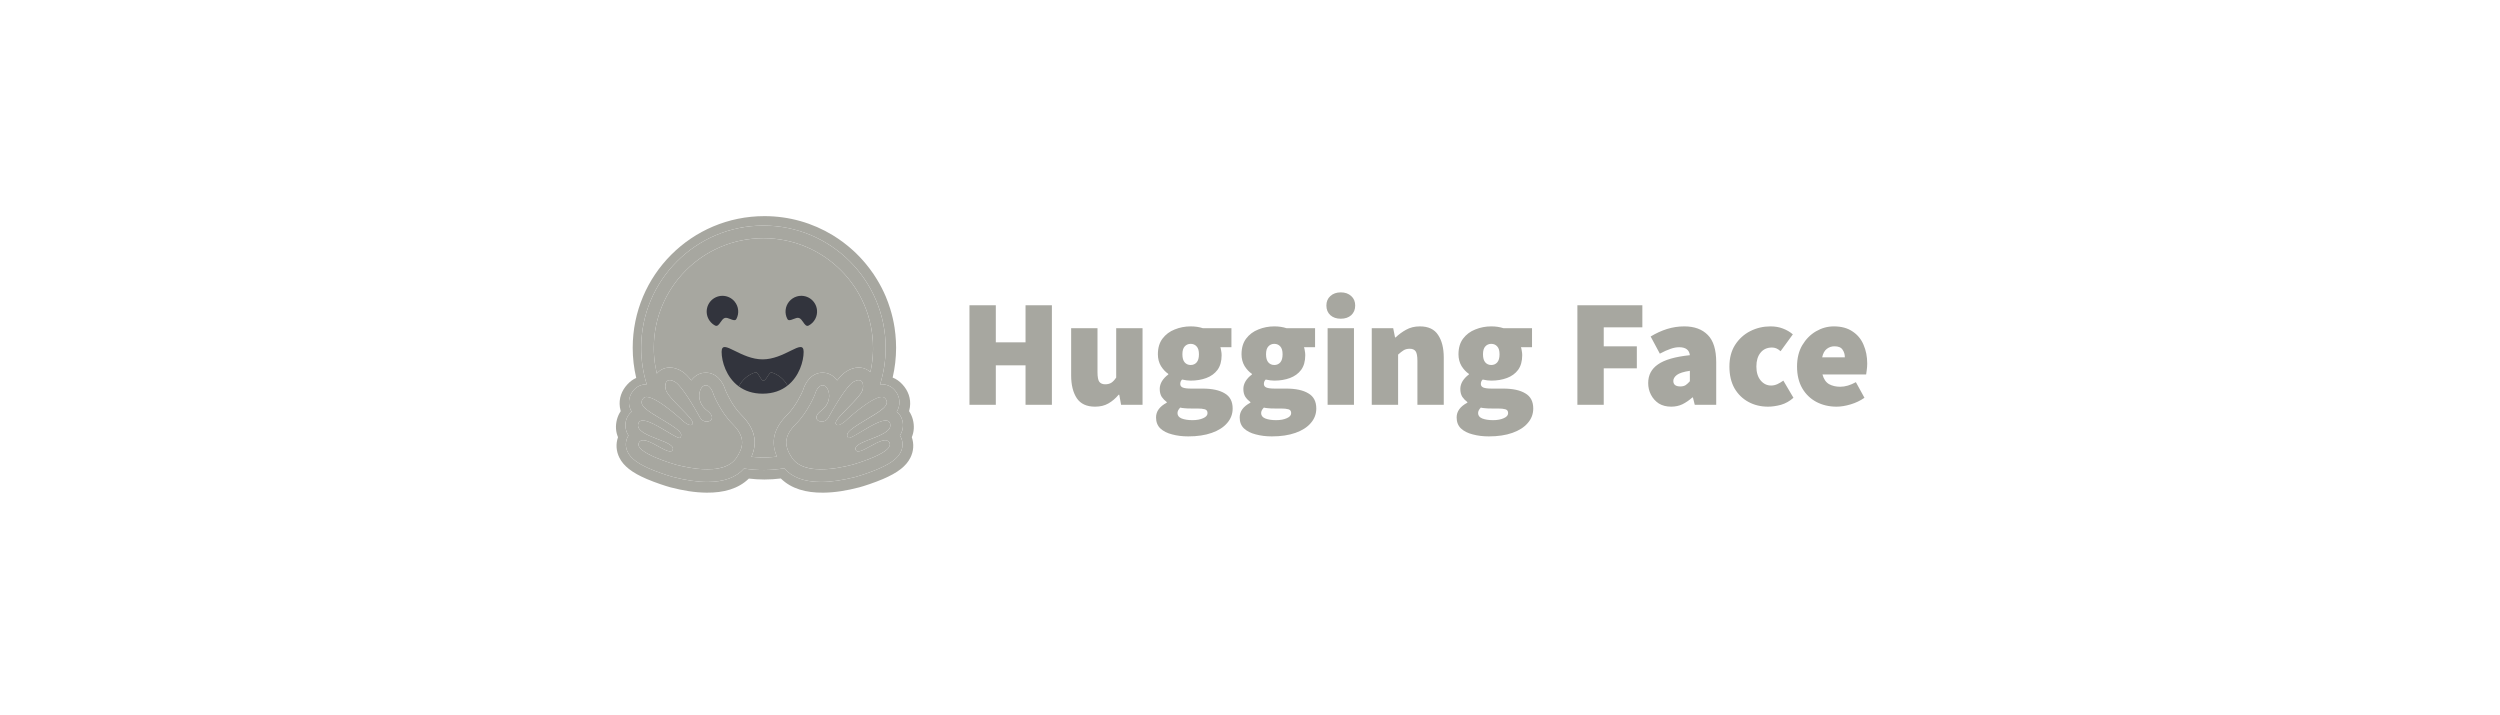
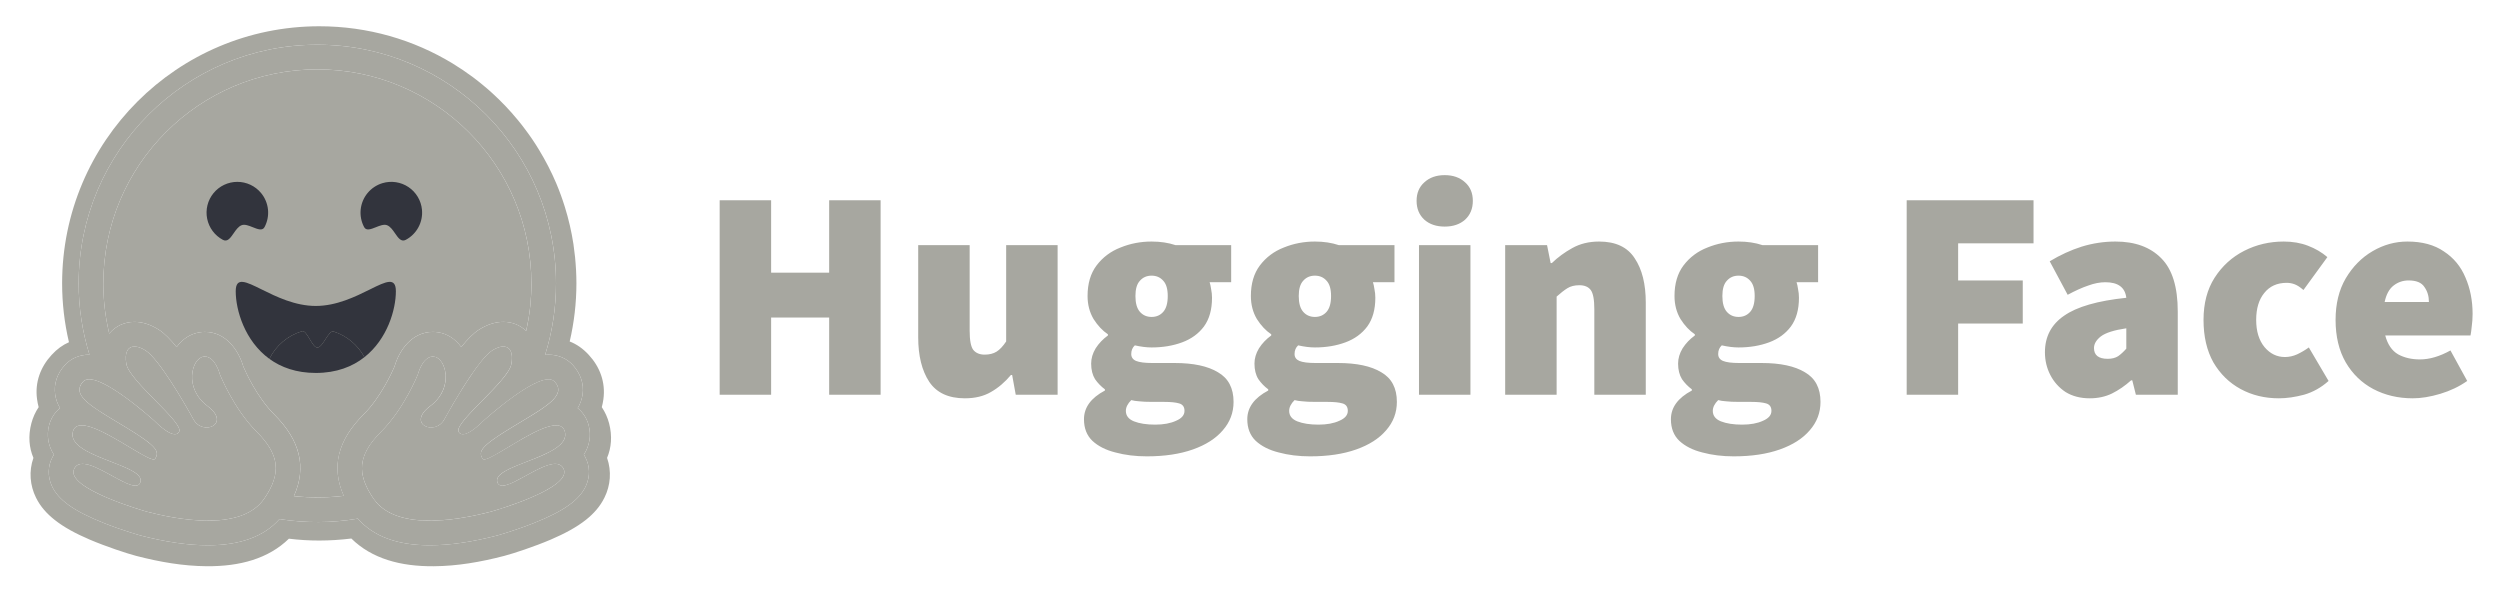
- <svg xmlns="http://www.w3.org/2000/svg" width="140" height="40" viewBox="0 0 140 40" fill="none">
+ <svg xmlns="http://www.w3.org/2000/svg" width="71.7" height="17" viewBox="33.65 11.35 71.7 17" fill="none">
  <g transform="translate(31.00 9.63) scale(0.080997)">
    <path d="M287.541 161V92.145H305.761V117.78H326.312V92.145H344.532V161H326.312V133.67H305.761V161H287.541ZM374.366 162.271C368.575 162.271 364.373 160.329 361.76 156.445C359.147 152.49 357.841 147.229 357.841 140.661V108.035H376.061V138.331C376.061 141.721 376.485 143.98 377.332 145.11C378.25 146.24 379.592 146.805 381.358 146.805C383.052 146.805 384.465 146.452 385.595 145.746C386.725 145.04 387.855 143.839 388.985 142.144V108.035H407.205V161H392.374L391.103 154.009H390.679C388.561 156.551 386.195 158.564 383.582 160.047C381.04 161.53 377.968 162.271 374.366 162.271ZM438.785 182.822C434.76 182.822 431.052 182.363 427.662 181.445C424.273 180.597 421.554 179.22 419.506 177.313C417.528 175.407 416.54 172.864 416.54 169.686C416.54 165.52 419.011 162.13 423.955 159.517V159.093C422.601 158.092 421.42 156.875 420.459 155.492C419.541 154.009 419.082 152.172 419.082 149.983C419.082 148.147 419.612 146.346 420.671 144.581C421.801 142.815 423.249 141.297 425.014 140.026V139.602C423.107 138.331 421.413 136.53 419.93 134.199C418.517 131.798 417.811 129.079 417.811 126.043C417.811 121.664 418.87 118.063 420.989 115.238C423.178 112.342 426.003 110.224 429.463 108.882C432.924 107.47 436.596 106.763 440.48 106.763C443.587 106.763 446.412 107.187 448.954 108.035H468.658V121.17H461.031C461.242 121.806 461.419 122.618 461.56 123.606C461.772 124.595 461.878 125.619 461.878 126.678C461.878 130.845 460.925 134.235 459.018 136.848C457.111 139.39 454.534 141.262 451.285 142.462C448.036 143.663 444.435 144.263 440.48 144.263C438.715 144.263 436.737 144.016 434.548 143.521C433.7 144.298 433.277 145.322 433.277 146.593C433.277 147.723 433.842 148.535 434.972 149.03C436.172 149.524 438.079 149.771 440.692 149.771H448.637C455.275 149.771 460.395 150.866 463.997 153.055C467.669 155.174 469.505 158.669 469.505 163.542C469.505 167.356 468.234 170.71 465.692 173.606C463.22 176.501 459.689 178.761 455.098 180.385C450.508 182.01 445.07 182.822 438.785 182.822ZM440.48 133.458C442.175 133.458 443.552 132.858 444.611 131.657C445.671 130.457 446.2 128.585 446.2 126.043C446.2 123.571 445.671 121.77 444.611 120.64C443.552 119.44 442.175 118.84 440.48 118.84C438.785 118.84 437.408 119.44 436.349 120.64C435.289 121.77 434.76 123.571 434.76 126.043C434.76 128.585 435.289 130.457 436.349 131.657C437.408 132.858 438.785 133.458 440.48 133.458ZM441.751 171.593C444.717 171.593 447.189 171.134 449.166 170.216C451.144 169.368 452.132 168.203 452.132 166.72C452.132 165.308 451.497 164.425 450.226 164.072C449.025 163.719 447.295 163.542 445.035 163.542H440.904C438.785 163.542 437.161 163.472 436.031 163.33C434.972 163.26 434.054 163.119 433.277 162.907C432.006 164.178 431.37 165.449 431.37 166.72C431.37 168.415 432.323 169.651 434.23 170.428C436.208 171.205 438.715 171.593 441.751 171.593ZM496.613 182.822C492.587 182.822 488.88 182.363 485.49 181.445C482.1 180.597 479.381 179.22 477.333 177.313C475.356 175.407 474.367 172.864 474.367 169.686C474.367 165.52 476.839 162.13 481.782 159.517V159.093C480.428 158.092 479.247 156.875 478.287 155.492C477.368 154.009 476.909 152.172 476.909 149.983C476.909 148.147 477.439 146.346 478.498 144.581C479.628 142.815 481.076 141.297 482.842 140.026V139.602C480.935 138.331 479.24 136.53 477.757 134.199C476.344 131.798 475.638 129.079 475.638 126.043C475.638 121.664 476.698 118.063 478.816 115.238C481.005 112.342 483.83 110.224 487.291 108.882C490.751 107.47 494.423 106.763 498.307 106.763C501.415 106.763 504.24 107.187 506.782 108.035H526.485V121.17H518.858C519.07 121.806 519.246 122.618 519.388 123.606C519.599 124.595 519.705 125.619 519.705 126.678C519.705 130.845 518.752 134.235 516.845 136.848C514.939 139.39 512.361 141.262 509.112 142.462C505.864 143.663 502.262 144.263 498.307 144.263C496.542 144.263 494.565 144.016 492.375 143.521C491.528 144.298 491.104 145.322 491.104 146.593C491.104 147.723 491.669 148.535 492.799 149.03C494 149.524 495.906 149.771 498.519 149.771H506.464C513.102 149.771 518.222 150.866 521.824 153.055C525.496 155.174 527.332 158.669 527.332 163.542C527.332 167.356 526.061 170.71 523.519 173.606C521.047 176.501 517.516 178.761 512.926 180.385C508.336 182.01 502.898 182.822 496.613 182.822ZM498.307 133.458C500.002 133.458 501.379 132.858 502.439 131.657C503.498 130.457 504.028 128.585 504.028 126.043C504.028 123.571 503.498 121.77 502.439 120.64C501.379 119.44 500.002 118.84 498.307 118.84C496.613 118.84 495.235 119.44 494.176 120.64C493.117 121.77 492.587 123.571 492.587 126.043C492.587 128.585 493.117 130.457 494.176 131.657C495.235 132.858 496.613 133.458 498.307 133.458ZM499.579 171.593C502.545 171.593 505.016 171.134 506.994 170.216C508.971 169.368 509.96 168.203 509.96 166.72C509.96 165.308 509.324 164.425 508.053 164.072C506.853 163.719 505.122 163.542 502.862 163.542H498.731C496.613 163.542 494.988 163.472 493.858 163.33C492.799 163.26 491.881 163.119 491.104 162.907C489.833 164.178 489.197 165.449 489.197 166.72C489.197 168.415 490.151 169.651 492.058 170.428C494.035 171.205 496.542 171.593 499.579 171.593ZM535.161 161V108.035H553.381V161H535.161ZM544.271 101.467C541.305 101.467 538.903 100.655 537.067 99.031C535.231 97.336 534.313 95.111 534.313 92.357C534.313 89.603 535.231 87.413 537.067 85.789C538.903 84.094 541.305 83.247 544.271 83.247C547.237 83.247 549.638 84.094 551.474 85.789C553.31 87.413 554.228 89.603 554.228 92.357C554.228 95.111 553.31 97.336 551.474 99.031C549.638 100.655 547.237 101.467 544.271 101.467ZM565.678 161V108.035H580.508L581.779 114.39H582.203C584.321 112.342 586.723 110.577 589.406 109.094C592.16 107.54 595.338 106.763 598.94 106.763C604.801 106.763 609.003 108.741 611.546 112.696C614.159 116.58 615.465 121.806 615.465 128.373V161H597.245V130.704C597.245 127.314 596.821 125.054 595.974 123.924C595.126 122.794 593.785 122.229 591.948 122.229C590.254 122.229 588.841 122.582 587.711 123.289C586.581 123.995 585.31 124.984 583.898 126.255V161H565.678ZM646.612 182.822C642.587 182.822 638.879 182.363 635.489 181.445C632.1 180.597 629.381 179.22 627.333 177.313C625.355 175.407 624.367 172.864 624.367 169.686C624.367 165.52 626.838 162.13 631.782 159.517V159.093C630.428 158.092 629.247 156.875 628.286 155.492C627.368 154.009 626.909 152.172 626.909 149.983C626.909 148.147 627.439 146.346 628.498 144.581C629.628 142.815 631.076 141.297 632.841 140.026V139.602C630.934 138.331 629.239 136.53 627.756 134.199C626.344 131.798 625.638 129.079 625.638 126.043C625.638 121.664 626.697 118.063 628.816 115.238C631.005 112.342 633.83 110.224 637.29 108.882C640.751 107.47 644.423 106.763 648.307 106.763C651.414 106.763 654.239 107.187 656.781 108.035H676.484V121.17H668.857C669.069 121.806 669.246 122.618 669.387 123.606C669.599 124.595 669.705 125.619 669.705 126.678C669.705 130.845 668.752 134.235 666.845 136.848C664.938 139.39 662.36 141.262 659.112 142.462C655.863 143.663 652.262 144.263 648.307 144.263C646.541 144.263 644.564 144.016 642.375 143.521C641.527 144.298 641.104 145.322 641.104 146.593C641.104 147.723 641.669 148.535 642.799 149.03C643.999 149.524 645.906 149.771 648.519 149.771H656.464C663.102 149.771 668.222 150.866 671.824 153.055C675.496 155.174 677.332 158.669 677.332 163.542C677.332 167.356 676.061 170.71 673.518 173.606C671.047 176.501 667.516 178.761 662.925 180.385C658.335 182.01 652.897 182.822 646.612 182.822ZM648.307 133.458C650.002 133.458 651.379 132.858 652.438 131.657C653.498 130.457 654.027 128.585 654.027 126.043C654.027 123.571 653.498 121.77 652.438 120.64C651.379 119.44 650.002 118.84 648.307 118.84C646.612 118.84 645.235 119.44 644.176 120.64C643.116 121.77 642.587 123.571 642.587 126.043C642.587 128.585 643.116 130.457 644.176 131.657C645.235 132.858 646.612 133.458 648.307 133.458ZM649.578 171.593C652.544 171.593 655.016 171.134 656.993 170.216C658.971 169.368 659.959 168.203 659.959 166.72C659.959 165.308 659.324 164.425 658.053 164.072C656.852 163.719 655.122 163.542 652.862 163.542H648.731C646.612 163.542 644.988 163.472 643.858 163.33C642.799 163.26 641.88 163.119 641.104 162.907C639.832 164.178 639.197 165.449 639.197 166.72C639.197 168.415 640.15 169.651 642.057 170.428C644.034 171.205 646.541 171.593 649.578 171.593ZM707.85 161V92.145H752.764V107.399H726.07V120.534H748.951V135.788H726.07V161H707.85ZM772.689 162.271C769.37 162.271 766.51 161.53 764.109 160.047C761.817 158.535 759.955 156.455 758.707 154.009C757.435 151.537 756.8 148.853 756.8 145.958C756.8 140.449 759.06 136.142 763.579 133.034C768.099 129.856 775.444 127.738 785.613 126.678C785.189 123.006 782.717 121.17 778.198 121.17C776.291 121.17 774.278 121.558 772.16 122.335C770.041 123.041 767.605 124.136 764.85 125.619L758.495 113.755C762.238 111.495 766.016 109.765 769.829 108.564C773.706 107.365 777.741 106.758 781.799 106.763C788.72 106.763 794.123 108.741 798.007 112.696C801.891 116.58 803.833 122.865 803.833 131.551V161H789.003L787.732 155.915H787.308C785.189 157.822 782.929 159.376 780.528 160.576C778.198 161.706 775.585 162.271 772.689 162.271ZM779.045 148.288C780.528 148.288 781.764 147.97 782.753 147.335C783.741 146.629 784.695 145.746 785.613 144.687V137.483C781.305 138.119 778.304 139.072 776.609 140.343C774.985 141.615 774.172 142.992 774.172 144.475C774.172 147.017 775.797 148.288 779.045 148.288ZM839.652 162.271C834.638 162.271 830.118 161.176 826.093 158.987C822.067 156.798 818.854 153.655 816.453 149.559C814.122 145.393 812.957 140.379 812.957 134.517C812.957 128.656 814.264 123.677 816.877 119.581C819.56 115.414 823.056 112.237 827.364 110.047C831.671 107.858 836.332 106.763 841.346 106.763C844.524 106.763 847.385 107.258 849.927 108.246C852.54 109.235 854.835 110.577 856.812 112.272L848.338 123.924C847.208 122.936 846.184 122.265 845.266 121.912C844.354 121.559 843.384 121.38 842.406 121.382C839.016 121.382 836.368 122.582 834.461 124.984C832.554 127.314 831.601 130.492 831.601 134.517C831.601 138.543 832.59 141.756 834.567 144.157C836.544 146.487 838.945 147.653 841.77 147.653C843.253 147.653 844.701 147.335 846.113 146.699C847.561 146.014 848.944 145.198 850.245 144.263L857.236 156.127C854.623 158.458 851.728 160.082 848.55 161C845.372 161.847 842.406 162.271 839.652 162.271ZM887.046 162.271C881.89 162.271 877.229 161.176 873.063 158.987C868.967 156.798 865.718 153.655 863.317 149.559C860.916 145.393 859.716 140.379 859.716 134.517C859.716 128.797 860.916 123.889 863.317 119.793C865.789 115.626 868.967 112.413 872.851 110.153C876.735 107.893 880.831 106.763 885.139 106.763C890.365 106.763 894.673 107.929 898.062 110.259C901.523 112.519 904.065 115.591 905.689 119.475C907.384 123.359 908.232 127.667 908.232 132.399C908.232 133.952 908.126 135.471 907.914 136.954C907.773 138.366 907.631 139.39 907.49 140.026H877.3C878.147 143.204 879.666 145.428 881.855 146.699C884.044 147.9 886.622 148.5 889.588 148.5C892.978 148.5 896.579 147.441 900.393 145.322L906.325 156.127C903.5 158.104 900.322 159.623 896.791 160.682C893.26 161.741 890.012 162.271 887.046 162.271ZM877.088 128.161H892.766C892.766 126.113 892.236 124.348 891.177 122.865C890.188 121.311 888.317 120.534 885.563 120.534C883.585 120.534 881.82 121.135 880.266 122.335C878.712 123.536 877.653 125.478 877.088 128.161Z" fill="#A7A7A0" />
    <path d="M248.378 171.091C247.841 169.064 246.971 167.141 245.804 165.399C246.054 164.481 246.244 163.549 246.372 162.608C247.2 156.632 245.129 151.161 241.224 146.927C239.109 144.615 236.842 143.089 234.441 142.152C236.017 135.409 236.815 128.508 236.819 121.583C236.819 118.421 236.64 115.323 236.34 112.271C236.183 110.747 235.994 109.226 235.773 107.71C235.085 103.237 234.065 98.821 232.721 94.5C231.84 91.661 230.821 88.866 229.668 86.126C227.939 82.068 225.92 78.14 223.627 74.372C222.122 71.866 220.484 69.442 218.719 67.111C217.854 65.934 216.953 64.785 216.015 63.665C213.237 60.288 210.219 57.118 206.982 54.178C205.908 53.19 204.803 52.236 203.668 51.317C202.551 50.385 201.409 49.483 200.244 48.612C197.899 46.867 195.475 45.229 192.981 43.705C179.2 35.335 163.039 30.536 145.766 30.536C95.475 30.536 54.714 71.298 54.714 121.587C54.713 128.599 55.525 135.587 57.135 142.411C54.975 143.349 52.904 144.81 50.985 146.925C47.081 151.156 45.009 156.608 45.838 162.583C45.963 163.533 46.153 164.473 46.405 165.397C45.239 167.14 44.369 169.064 43.831 171.091C42.631 175.652 43.026 179.765 44.551 183.368C42.894 188.079 43.308 193.095 45.467 197.456C47.037 200.641 49.284 203.104 52.053 205.307C55.346 207.924 59.468 210.149 64.441 212.282C70.373 214.812 77.613 217.189 80.906 218.061C89.412 220.264 97.568 221.66 105.835 221.727C117.611 221.837 127.753 219.067 135.015 211.98C138.582 212.417 142.172 212.636 145.766 212.635C149.563 212.627 153.356 212.387 157.124 211.919C164.368 219.051 174.549 221.846 186.369 221.733C194.634 221.668 202.79 220.272 211.274 218.066C214.589 217.194 221.827 214.817 227.762 212.288C232.735 210.15 236.856 207.926 240.172 205.312C242.92 203.11 245.165 200.646 246.736 197.461C248.917 193.1 249.31 188.084 247.674 183.373C249.185 179.77 249.577 175.648 248.378 171.091ZM239.939 183.063C241.61 186.234 241.717 189.817 240.242 193.154C238.006 198.212 232.452 202.195 221.665 206.472C214.958 209.133 208.815 210.833 208.761 210.849C199.889 213.15 191.865 214.318 184.919 214.318C173.417 214.318 164.859 211.145 159.431 204.877C150.252 206.44 140.879 206.493 131.683 205.034C126.249 211.198 117.738 214.318 106.333 214.318C99.386 214.318 91.363 213.15 82.491 210.849C82.436 210.833 76.297 209.133 69.587 206.472C58.8 202.195 53.245 198.214 51.01 193.154C49.535 189.817 49.642 186.234 51.313 183.063C51.468 182.769 51.633 182.481 51.81 182.204C50.809 180.7 50.137 179 49.839 177.218C49.541 175.436 49.624 173.61 50.082 171.862C50.746 169.34 52.118 167.242 53.98 165.735C53.084 164.261 52.495 162.621 52.25 160.913C51.714 157.199 52.946 153.49 55.72 150.467C57.879 148.114 60.932 146.819 64.313 146.819H64.403C61.854 138.65 60.562 130.141 60.57 121.584C60.57 74.912 98.407 37.074 145.084 37.074C191.762 37.074 229.598 74.909 229.598 121.584C229.604 130.164 228.303 138.695 225.739 146.883C226.147 146.843 226.547 146.822 226.939 146.822C230.319 146.822 233.373 148.116 235.532 150.469C238.304 153.49 239.539 157.202 239.002 160.915C238.757 162.623 238.169 164.264 237.272 165.738C239.134 167.244 240.506 169.342 241.17 171.865C241.627 173.613 241.71 175.438 241.412 177.221C241.114 179.003 240.443 180.702 239.442 182.207C239.619 182.481 239.786 182.769 239.939 183.063Z" fill="#A7A7A0" />
    <path d="M239.442 182.207C240.443 180.702 241.114 179.003 241.412 177.221C241.71 175.438 241.627 173.613 241.17 171.865C240.506 169.343 239.134 167.245 237.272 165.738C238.168 164.264 238.757 162.624 239.002 160.916C239.538 157.202 238.306 153.493 235.532 150.47C233.373 148.117 230.319 146.822 226.939 146.822C226.546 146.822 226.147 146.842 225.739 146.883C228.3 138.695 229.599 130.164 229.591 121.585C229.591 74.914 191.754 37.075 145.081 37.075C98.408 37.075 60.567 74.91 60.567 121.585C60.559 130.142 61.851 138.651 64.4 146.82H64.31C60.93 146.82 57.877 148.115 55.718 150.468C52.946 153.489 51.712 157.2 52.248 160.914C52.493 162.622 53.081 164.262 53.978 165.736C52.116 167.243 50.744 169.341 50.081 171.864C49.623 173.612 49.541 175.438 49.839 177.221C50.137 179.003 50.809 180.703 51.811 182.207C51.632 182.484 51.468 182.772 51.314 183.066C49.644 186.237 49.536 189.82 51.011 193.157C53.246 198.214 58.801 202.199 69.588 206.475C76.295 209.136 82.438 210.836 82.492 210.852C91.364 213.153 99.387 214.322 106.333 214.322C117.739 214.322 126.249 211.202 131.684 205.037C140.88 206.496 150.253 206.443 159.432 204.88C164.859 211.148 173.418 214.322 184.92 214.322C191.866 214.322 199.89 213.153 208.762 210.852C208.816 210.836 214.956 209.136 221.666 206.475C232.453 202.199 238.008 198.214 240.243 193.157C241.718 189.82 241.611 186.237 239.94 183.066C239.787 182.769 239.619 182.482 239.442 182.207ZM127.795 195.387C127.327 196.206 126.826 197.005 126.292 197.782C124.887 199.839 123.039 201.41 120.895 202.579C116.794 204.814 111.605 205.596 106.332 205.596C98.004 205.596 89.466 203.647 84.68 202.405C84.445 202.344 55.346 194.125 59.03 187.129C59.65 185.953 60.671 185.483 61.955 185.483C67.142 185.483 76.587 193.207 80.647 193.207C81.553 193.207 82.193 192.82 82.454 191.879C84.184 185.674 56.161 183.066 58.521 174.082C58.938 172.492 60.067 171.847 61.656 171.847C68.513 171.846 83.905 183.906 87.124 183.906C87.371 183.906 87.548 183.834 87.644 183.682L87.686 183.613C89.196 181.118 88.33 179.304 77.978 172.964L76.984 172.359C65.594 165.464 57.598 161.316 62.146 156.366C62.669 155.794 63.41 155.541 64.311 155.541C65.38 155.541 66.673 155.899 68.097 156.498C74.113 159.035 82.451 165.954 85.934 168.972C86.961 169.866 87.566 170.412 87.566 170.412C87.566 170.412 91.976 174.998 94.643 174.998C95.257 174.998 95.777 174.757 96.13 174.158C98.022 170.97 78.567 156.228 77.47 150.146C76.727 146.024 77.992 143.937 80.333 143.937C81.445 143.937 82.803 144.41 84.302 145.361C88.952 148.313 97.93 163.741 101.217 169.742C102.319 171.754 104.2 172.604 105.895 172.604C109.258 172.604 111.887 169.261 106.203 165.013C97.66 158.62 100.658 148.172 104.735 147.529C104.909 147.502 105.085 147.488 105.26 147.487C108.968 147.487 110.604 153.877 110.604 153.877C110.604 153.877 115.397 165.915 123.632 174.143C131.105 181.612 132.148 187.742 127.795 195.387ZM154.424 196.797L153.997 196.848L153.268 196.932C152.885 196.971 152.502 197.009 152.117 197.045L151.741 197.079L151.399 197.108L150.912 197.147C150.733 197.16 150.554 197.174 150.375 197.185L149.839 197.221L149.721 197.228L149.299 197.253L149.12 197.262L148.62 197.287L148.039 197.311L147.511 197.329L147.159 197.339H146.981C146.871 197.339 146.762 197.345 146.652 197.346H146.477C146.367 197.346 146.258 197.346 146.148 197.352L145.701 197.357H145.075C144.584 197.357 144.095 197.352 143.606 197.343L143.21 197.334C143.098 197.334 142.985 197.328 142.873 197.325L142.454 197.312L141.932 197.292L141.463 197.272L141.341 197.267L140.894 197.243C140.77 197.236 140.646 197.23 140.523 197.222L140.234 197.205C139.871 197.182 139.508 197.156 139.145 197.128L138.765 197.098L138.285 197.057L137.724 197.005C137.411 196.976 137.098 196.944 136.785 196.909H136.77C141.34 186.714 139.029 177.193 129.794 167.965C123.738 161.917 119.708 152.984 118.873 151.023C117.181 145.218 112.702 138.765 105.265 138.765C104.636 138.766 104.009 138.816 103.388 138.914C100.129 139.426 97.281 141.302 95.249 144.124C93.054 141.393 90.919 139.222 88.989 137.995C86.079 136.151 83.176 135.215 80.346 135.215C76.816 135.215 73.659 136.665 71.459 139.295L71.404 139.362L71.28 138.841L71.275 138.819C70.857 137.029 70.505 135.223 70.221 133.407C70.221 133.394 70.221 133.382 70.215 133.37L70.153 132.959C70.12 132.737 70.087 132.514 70.055 132.292C70.029 132.107 70.003 131.922 69.979 131.738C69.955 131.554 69.929 131.369 69.907 131.184C69.883 130.998 69.861 130.813 69.839 130.628C69.818 130.452 69.798 130.276 69.778 130.1L69.772 130.055C69.682 129.243 69.605 128.43 69.54 127.616L69.505 127.145C69.495 127.016 69.486 126.886 69.478 126.755C69.478 126.725 69.474 126.694 69.472 126.666L69.439 126.144C69.427 125.955 69.418 125.766 69.408 125.577C69.398 125.389 69.388 125.2 69.38 125.01L69.36 124.515L69.354 124.365L69.339 123.907L69.328 123.519C69.328 123.364 69.321 123.208 69.318 123.053L69.31 122.564C69.308 122.401 69.31 122.239 69.306 122.076C69.301 121.912 69.306 121.749 69.306 121.585C69.306 79.733 103.237 45.802 145.093 45.802C186.949 45.802 220.879 79.731 220.879 121.585V122.564C220.879 122.727 220.875 122.891 220.871 123.053C220.871 123.189 220.866 123.322 220.862 123.458C220.862 123.579 220.857 123.699 220.852 123.816C220.852 123.969 220.843 124.121 220.838 124.274V124.287C220.825 124.619 220.811 124.951 220.797 125.283L220.791 125.393L220.765 125.889L220.741 126.282C220.685 127.213 220.612 128.144 220.523 129.073V129.086C220.507 129.26 220.489 129.435 220.47 129.609C220.426 130.014 220.381 130.419 220.336 130.824L220.285 131.231L220.222 131.709C220.2 131.884 220.176 132.058 220.151 132.232C220.124 132.427 220.095 132.621 220.067 132.815L219.997 133.273L219.915 133.793C219.887 133.966 219.859 134.138 219.826 134.311C219.792 134.483 219.766 134.655 219.736 134.828C219.676 135.172 219.614 135.515 219.547 135.858C219.414 136.541 219.275 137.222 219.128 137.902C219.091 138.071 219.053 138.241 219.014 138.41C216.881 136.337 214.057 135.208 210.941 135.208C208.114 135.208 205.208 136.143 202.299 137.988C200.368 139.214 198.235 141.386 196.038 144.117C194.003 141.294 191.155 139.419 187.9 138.906C187.279 138.809 186.651 138.759 186.022 138.758C178.583 138.758 174.107 145.211 172.414 151.016C171.575 152.977 167.545 161.909 161.482 167.967C152.254 177.165 149.925 186.644 154.424 196.797ZM232.664 176.389L232.634 176.478C232.613 176.535 232.592 176.592 232.569 176.648C232.533 176.733 232.495 176.816 232.455 176.899C232.358 177.097 232.248 177.289 232.127 177.473C231.96 177.722 231.777 177.96 231.578 178.184C231.532 178.236 231.488 178.287 231.436 178.338C231.366 178.415 231.291 178.49 231.217 178.565C229.87 179.9 227.818 181.069 225.498 182.143C225.235 182.262 224.969 182.381 224.699 182.5L224.431 182.619C224.252 182.698 224.074 182.777 223.886 182.854C223.703 182.932 223.519 183.009 223.335 183.085L222.777 183.316C221.472 183.853 220.135 184.364 218.83 184.87L218.273 185.086L217.721 185.302C217.355 185.445 216.993 185.588 216.636 185.731L216.105 185.945L215.584 186.159L215.327 186.266C215.157 186.338 214.989 186.408 214.823 186.48C210.985 188.126 208.225 189.801 208.805 191.88C208.821 191.939 208.839 191.995 208.859 192.049C208.911 192.203 208.982 192.349 209.07 192.485C209.122 192.567 209.182 192.644 209.249 192.714C209.931 193.422 211.172 193.31 212.737 192.748C212.864 192.702 212.994 192.653 213.125 192.601C213.215 192.567 213.304 192.531 213.394 192.495L213.529 192.438C213.887 192.286 214.266 192.117 214.654 191.932C214.751 191.887 214.849 191.843 214.947 191.791C216.86 190.856 219.029 189.595 221.181 188.448C221.511 188.269 221.842 188.098 222.171 187.928C222.709 187.649 223.252 187.38 223.8 187.123C225.838 186.165 227.753 185.485 229.294 185.485C230.016 185.485 230.655 185.633 231.186 185.973L231.275 186.032C231.544 186.222 231.778 186.455 231.969 186.723C232.013 186.786 232.059 186.851 232.098 186.918C232.14 186.987 232.18 187.058 232.218 187.13C232.979 188.574 232.342 190.071 230.852 191.538C229.421 192.946 227.195 194.327 224.664 195.606C224.477 195.701 224.288 195.796 224.098 195.888C216.567 199.586 206.707 202.371 206.569 202.406C203.941 203.087 200.183 203.982 195.95 204.651L195.323 204.748L195.221 204.763C194.261 204.907 193.298 205.034 192.333 205.144L192.244 205.153C190.489 205.353 188.689 205.498 186.886 205.559H186.859C186.211 205.583 185.564 205.594 184.916 205.594H184.17C183.182 205.58 182.195 205.536 181.21 205.46C181.187 205.46 181.163 205.46 181.139 205.455C180.787 205.428 180.434 205.395 180.083 205.356C179.479 205.291 178.876 205.211 178.275 205.117C178.041 205.078 177.791 205.037 177.55 204.995C177.44 204.975 177.331 204.955 177.222 204.933L177.196 204.928C176.849 204.862 176.504 204.789 176.16 204.71C175.961 204.665 175.761 204.62 175.564 204.567L175.446 204.536C175.348 204.512 175.252 204.486 175.156 204.46L175.103 204.446L174.794 204.357C174.682 204.325 174.571 204.292 174.459 204.259L174.419 204.247L174.128 204.158C174.018 204.124 173.909 204.088 173.8 204.053C173.71 204.023 173.621 203.992 173.531 203.963L173.334 203.894C173.144 203.828 172.956 203.758 172.768 203.686L172.59 203.617L172.443 203.558C172.16 203.444 171.878 203.325 171.599 203.2L171.413 203.111L171.382 203.097C171.316 203.066 171.251 203.035 171.185 203.007C171.056 202.945 170.928 202.881 170.801 202.816L170.763 202.797L170.579 202.7C170.252 202.53 169.931 202.348 169.617 202.154L169.445 202.049C169.356 201.995 169.275 201.94 169.19 201.885L168.966 201.736C168.885 201.682 168.804 201.627 168.725 201.57L168.581 201.468C168.429 201.359 168.28 201.248 168.133 201.133C168.055 201.073 167.978 201.011 167.901 200.954C167.73 200.817 167.563 200.676 167.398 200.531L167.391 200.525C167.23 200.386 167.073 200.242 166.92 200.095L166.912 200.085C166.832 200.009 166.754 199.933 166.676 199.854C166.599 199.775 166.521 199.697 166.446 199.618C166.37 199.538 166.294 199.457 166.22 199.374C166.148 199.296 166.078 199.217 166.008 199.137L165.984 199.11C165.623 198.691 165.285 198.252 164.972 197.795L164.848 197.612C164.766 197.491 164.685 197.369 164.605 197.247L164.369 196.884C164.253 196.707 164.14 196.528 164.03 196.348C163.951 196.22 163.873 196.092 163.796 195.963C163.731 195.853 163.666 195.744 163.604 195.636C163.569 195.577 163.536 195.517 163.503 195.457C163.47 195.395 163.431 195.332 163.396 195.269L163.34 195.17C163.321 195.137 163.315 195.127 163.305 195.105C163.237 194.986 163.171 194.865 163.107 194.742C163.078 194.689 163.049 194.635 163.018 194.582L162.928 194.41L162.839 194.239L162.667 193.892C162.639 193.835 162.612 193.778 162.585 193.721C162.526 193.598 162.47 193.477 162.414 193.356C162.392 193.307 162.369 193.258 162.349 193.209C162.272 193.042 162.199 192.873 162.13 192.702C162.083 192.589 162.04 192.477 161.994 192.365C161.865 192.035 161.744 191.702 161.633 191.365C161.6 191.265 161.567 191.166 161.538 191.066C161.466 190.839 161.401 190.61 161.343 190.379C161.272 190.11 161.209 189.838 161.156 189.565C161.122 189.404 161.092 189.242 161.067 189.079C161.04 188.918 161.017 188.757 160.998 188.597C160.957 188.278 160.928 187.958 160.911 187.637C160.911 187.584 160.906 187.53 160.905 187.477C160.9 187.371 160.897 187.265 160.896 187.159C160.84 182.887 163.003 178.778 167.626 174.157C175.86 165.93 180.654 153.891 180.654 153.891C180.654 153.891 180.783 153.386 181.052 152.66C181.142 152.419 181.236 152.179 181.335 151.942C181.448 151.674 181.569 151.409 181.699 151.149L181.737 151.073C181.904 150.741 182.085 150.418 182.282 150.103C182.327 150.03 182.371 149.957 182.423 149.885C182.569 149.667 182.724 149.456 182.887 149.251C183.013 149.094 183.147 148.942 183.288 148.798C183.766 148.306 184.311 147.904 184.928 147.689L185.006 147.664C185.058 147.647 185.109 147.631 185.162 147.616C185.224 147.6 185.286 147.585 185.348 147.572L185.376 147.567C185.507 147.541 185.638 147.523 185.771 147.514H185.783C185.852 147.514 185.921 147.507 185.992 147.507C186.169 147.508 186.345 147.522 186.52 147.549C187.262 147.666 187.969 148.108 188.577 148.79L188.659 148.886C188.857 149.118 189.037 149.366 189.197 149.626C189.317 149.819 189.43 150.022 189.537 150.235C189.58 150.325 189.621 150.407 189.662 150.495C189.682 150.54 189.702 150.584 189.721 150.63C189.761 150.719 189.798 150.809 189.835 150.903C190.044 151.439 190.206 151.992 190.32 152.556C190.441 153.165 190.511 153.783 190.531 154.404C190.538 154.677 190.538 154.953 190.531 155.233C190.526 155.339 190.521 155.446 190.513 155.553C190.431 156.742 190.172 157.912 189.744 159.025C189.701 159.135 189.654 159.247 189.61 159.359C189.395 159.873 189.145 160.371 188.863 160.851C188.702 161.125 188.528 161.397 188.342 161.667L188.228 161.829C187.787 162.445 187.295 163.023 186.757 163.557C186.227 164.088 185.659 164.579 185.058 165.028C184.455 165.473 183.89 165.967 183.368 166.504C181.865 168.082 181.515 169.473 181.853 170.528C181.893 170.647 181.94 170.764 181.994 170.877C182.119 171.122 182.281 171.347 182.475 171.543L182.528 171.596C182.583 171.649 182.641 171.7 182.7 171.749L182.76 171.798C182.906 171.91 183.06 172.01 183.221 172.097C183.267 172.122 183.31 172.147 183.363 172.171C183.584 172.281 183.815 172.369 184.053 172.436L184.119 172.453L184.208 172.477L184.286 172.496L184.369 172.514L184.452 172.531L184.531 172.544C184.59 172.555 184.65 172.564 184.709 172.572L184.767 172.58L184.87 172.591L184.934 172.597L185.04 172.605H185.101L185.211 172.61H185.558L185.657 172.605L185.771 172.598L185.91 172.585L186.04 172.569C186.069 172.569 186.099 172.561 186.129 172.556C186.587 172.489 187.033 172.36 187.455 172.172C187.545 172.134 187.634 172.092 187.716 172.048C187.892 171.96 188.063 171.861 188.227 171.752C188.456 171.602 188.672 171.433 188.875 171.249L189.016 171.115C189.038 171.093 189.061 171.072 189.082 171.049C189.22 170.911 189.35 170.765 189.471 170.612C189.685 170.342 189.875 170.055 190.04 169.753C191.997 166.195 194.048 162.689 196.191 159.24L196.485 158.769L196.782 158.297C196.931 158.059 197.08 157.823 197.229 157.59L197.38 157.355L197.681 156.886C198.085 156.261 198.49 155.643 198.898 155.031L199.203 154.575C199.815 153.669 200.426 152.787 201.03 151.948L201.332 151.534C201.989 150.626 202.674 149.739 203.385 148.873L203.668 148.535C203.714 148.478 203.757 148.423 203.808 148.368L204.085 148.047C204.131 147.994 204.175 147.942 204.223 147.891L204.491 147.588L204.626 147.442C204.756 147.301 204.888 147.162 205.022 147.024C205.112 146.935 205.195 146.845 205.282 146.762C205.789 146.243 206.348 145.778 206.951 145.375L207.09 145.286L207.231 145.196C207.321 145.14 207.412 145.086 207.505 145.035C209.869 143.694 211.827 143.595 212.953 144.721C213.636 145.404 214.013 146.535 213.993 148.108C213.993 148.178 213.993 148.247 213.987 148.319V148.397C213.987 148.468 213.981 148.541 213.976 148.614C213.976 148.703 213.965 148.793 213.956 148.882C213.947 148.972 213.943 149.04 213.934 149.119C213.934 149.142 213.929 149.165 213.926 149.188C213.919 149.258 213.91 149.329 213.901 149.399C213.901 149.421 213.901 149.442 213.892 149.464C213.882 149.559 213.868 149.654 213.851 149.748C213.84 149.835 213.826 149.922 213.809 150.009C213.802 150.059 213.792 150.108 213.784 150.158C213.758 150.3 213.724 150.441 213.683 150.579C213.606 150.837 213.512 151.09 213.401 151.336C213.353 151.443 213.302 151.55 213.25 151.655C213.142 151.872 213.02 152.094 212.886 152.324C212.819 152.437 212.75 152.554 212.676 152.671L212.564 152.849C212.45 153.028 212.331 153.209 212.207 153.392C212.083 153.575 211.95 153.762 211.807 153.951C211.622 154.203 211.427 154.46 211.221 154.72L211.065 154.917C210.624 155.466 210.172 156.006 209.71 156.537L209.343 156.952L209.156 157.162C208.901 157.447 208.645 157.73 208.387 158.011L208.189 158.225C208.058 158.367 207.921 158.511 207.79 158.654C207.656 158.799 207.52 158.943 207.384 159.087L206.972 159.521L206.555 159.956C206.416 160.101 206.276 160.248 206.135 160.393L205.286 161.268C201.231 165.427 196.958 169.572 195.512 172.156C195.416 172.325 195.329 172.498 195.25 172.675C195.045 173.145 194.959 173.547 195.017 173.872C195.036 173.979 195.074 174.082 195.129 174.175C195.211 174.316 195.31 174.446 195.424 174.562C195.477 174.614 195.532 174.663 195.592 174.707C195.889 174.919 196.249 175.028 196.614 175.017H196.728L196.845 175.009L196.963 174.995L197.06 174.981C197.073 174.98 197.086 174.977 197.099 174.974L197.188 174.957L197.212 174.951L197.31 174.93L197.345 174.921L197.45 174.894L197.575 174.857C197.657 174.832 197.739 174.804 197.823 174.773C198.004 174.709 198.181 174.635 198.354 174.552C198.398 174.531 198.443 174.511 198.486 174.488L198.619 174.422C198.793 174.334 198.966 174.239 199.14 174.136C199.279 174.054 199.417 173.97 199.555 173.881L199.689 173.792C199.733 173.764 199.778 173.735 199.822 173.702L199.955 173.613L200.025 173.564L200.217 173.43C200.396 173.306 200.563 173.179 200.733 173.05L200.748 173.039L201.016 172.831C201.383 172.541 201.732 172.249 202.047 171.974L202.257 171.789L202.277 171.771L202.386 171.674C202.644 171.443 202.874 171.227 203.066 171.048L203.144 170.972L203.333 170.793L203.446 170.683L203.485 170.643L203.496 170.632C203.592 170.536 203.592 170.536 203.688 170.439L203.696 170.431L203.732 170.399C203.743 170.387 203.758 170.375 203.775 170.36L203.789 170.347L203.827 170.313L204.03 170.134L204.144 170.031C204.2 169.983 204.261 169.928 204.323 169.869L204.46 169.749C204.484 169.729 204.508 169.706 204.533 169.684L204.676 169.559L204.887 169.375L204.998 169.278C205.433 168.899 205.963 168.442 206.57 167.927L206.819 167.717L207.231 167.372L207.651 167.02C208.201 166.564 208.793 166.079 209.419 165.575L209.83 165.245C210.18 164.967 210.54 164.682 210.904 164.396C211.05 164.281 211.199 164.166 211.351 164.052C211.724 163.764 212.099 163.477 212.475 163.194C213.333 162.546 214.218 161.897 215.113 161.264L215.498 160.997C215.766 160.811 216.034 160.626 216.303 160.445L216.546 160.28C217.027 159.956 217.512 159.639 218.001 159.329L218.244 159.176L218.485 159.026C218.726 158.877 218.967 158.729 219.205 158.586L219.444 158.444L219.923 158.165C220.08 158.074 220.236 157.985 220.392 157.897L220.486 157.844L220.858 157.641C221.012 157.557 221.167 157.476 221.32 157.397L221.55 157.279L221.772 157.166C222.28 156.911 222.797 156.675 223.323 156.459C223.395 156.429 223.466 156.4 223.537 156.369C223.678 156.31 223.818 156.256 223.957 156.208C224.096 156.161 224.233 156.112 224.368 156.064C224.491 156.023 224.61 155.985 224.726 155.949L224.765 155.937C224.827 155.918 224.889 155.9 224.951 155.884L224.969 155.879C225.095 155.843 225.221 155.81 225.348 155.78H225.358C225.545 155.735 225.727 155.697 225.905 155.667C225.966 155.657 226.026 155.647 226.084 155.639C226.257 155.613 226.431 155.595 226.605 155.583C226.715 155.575 226.826 155.572 226.936 155.572H227.02C227.132 155.572 227.24 155.579 227.347 155.59C227.396 155.59 227.445 155.599 227.493 155.606H227.513C227.561 155.611 227.61 155.619 227.657 155.629C227.704 155.639 227.752 155.646 227.798 155.657H227.814C227.86 155.667 227.903 155.68 227.951 155.693C228.333 155.796 228.684 155.99 228.975 156.258L229.001 156.284L229.052 156.334L229.102 156.387C229.503 156.809 229.835 157.292 230.085 157.818L230.124 157.907C230.209 158.107 230.276 158.314 230.323 158.526C230.453 159.117 230.418 159.733 230.221 160.305C230.136 160.554 230.032 160.796 229.909 161.028L229.827 161.176C229.515 161.699 229.147 162.186 228.728 162.628L228.638 162.723C228.441 162.932 228.236 163.135 228.025 163.33C227.958 163.393 227.889 163.456 227.819 163.519L227.713 163.615C227.493 163.81 227.268 164 227.04 164.186C227 164.218 226.959 164.25 226.92 164.284C226.761 164.412 226.597 164.542 226.427 164.672C225.841 165.12 225.244 165.552 224.636 165.969C224.278 166.214 223.908 166.461 223.526 166.712C222.814 167.179 222.097 167.636 221.373 168.084C221.164 168.213 220.954 168.344 220.74 168.474C218.773 169.684 216.592 170.978 214.266 172.385L213.664 172.751C213.005 173.153 212.383 173.537 211.798 173.902L211.503 174.088L210.945 174.446C210.724 174.586 210.509 174.724 210.3 174.86C210.142 174.961 209.988 175.061 209.837 175.16L209.539 175.356C209.394 175.451 209.25 175.546 209.106 175.643L208.966 175.732C208.818 175.831 208.674 175.928 208.534 176.024L208.305 176.18L208.036 176.367L207.788 176.54C207.396 176.815 207.009 177.096 206.625 177.382L206.491 177.484C206.34 177.598 206.194 177.712 206.053 177.823L205.869 177.97C205.559 178.219 205.278 178.458 205.024 178.686L204.9 178.8C204.829 178.865 204.759 178.93 204.693 178.994C204.646 179.038 204.603 179.083 204.556 179.127L204.491 179.191C204.348 179.334 204.209 179.481 204.074 179.632L204.008 179.708C203.861 179.878 203.733 180.041 203.62 180.2L203.57 180.272C203.44 180.462 203.325 180.663 203.227 180.872L203.193 180.945L203.172 180.996L203.155 181.04L203.132 181.101C203.125 181.122 203.111 181.159 203.103 181.191C203.062 181.31 203.032 181.433 203.012 181.558L203.002 181.625L202.994 181.686L202.989 181.745V182.059C202.989 182.085 202.989 182.112 202.995 182.139C202.996 182.155 202.998 182.171 203 182.187C203 182.213 203.007 182.239 203.01 182.266L203.029 182.376V182.381C203.036 182.416 203.043 182.451 203.052 182.486C203.061 182.521 203.07 182.56 203.081 182.597C203.113 182.71 203.152 182.822 203.197 182.931C203.197 182.939 203.204 182.948 203.207 182.956C203.219 182.983 203.23 183.011 203.243 183.038C203.292 183.152 203.347 183.263 203.407 183.372L203.47 183.485L203.536 183.599L203.605 183.713C203.617 183.732 203.63 183.749 203.645 183.766L203.668 183.79L203.692 183.812L203.719 183.833C203.737 183.846 203.756 183.857 203.776 183.868C203.796 183.877 203.818 183.887 203.84 183.895C203.864 183.903 203.888 183.91 203.912 183.916C204.489 184.046 205.675 183.568 207.25 182.736L207.533 182.586L208.012 182.325L208.247 182.195C208.413 182.105 208.584 182.005 208.757 181.906L209.074 181.727C211.157 180.528 213.646 178.987 216.218 177.483C216.458 177.342 216.7 177.202 216.942 177.062L217.428 176.752C217.671 176.612 217.913 176.474 218.156 176.338C219.19 175.75 220.238 175.185 221.297 174.644L221.772 174.403C222.088 174.247 222.401 174.095 222.71 173.947C223.309 173.663 223.914 173.394 224.525 173.139L224.86 173.003L224.901 172.987C226.675 172.284 228.284 171.849 229.586 171.849C229.868 171.847 230.149 171.87 230.427 171.918H230.435C230.525 171.934 230.606 171.952 230.688 171.973H230.703C230.823 172.002 230.941 172.039 231.055 172.085C231.146 172.118 231.234 172.157 231.319 172.203C231.692 172.392 232.011 172.671 232.249 173.015C232.269 173.044 232.288 173.074 232.306 173.105C232.394 173.239 232.47 173.38 232.532 173.528C232.569 173.613 232.603 173.701 232.635 173.796C232.667 173.892 232.695 173.984 232.724 174.083C232.936 174.841 232.915 175.643 232.664 176.389Z" fill="#A7A7A0" />
    <path fill-rule="evenodd" clip-rule="evenodd" d="M220.867 122.075V121.585C220.867 79.731 186.949 45.802 145.092 45.802C103.237 45.802 69.306 79.733 69.306 121.585L69.305 121.749C69.304 121.858 69.303 121.966 69.305 122.075C69.31 122.238 69.312 122.401 69.31 122.564L69.316 122.924L69.318 123.054L69.323 123.232C69.325 123.328 69.328 123.423 69.328 123.519L69.338 123.908L69.354 124.365L69.359 124.515L69.379 124.988V125.01L69.407 125.563V125.577C69.417 125.766 69.427 125.955 69.439 126.143C69.449 126.318 69.46 126.492 69.472 126.666L69.475 126.697C69.484 126.846 69.494 126.996 69.505 127.145L69.508 127.184C69.518 127.328 69.529 127.473 69.541 127.616L69.543 127.644L69.563 127.894C69.623 128.615 69.693 129.336 69.773 130.055L69.778 130.1L69.838 130.628L69.907 131.184C69.953 131.554 70.003 131.923 70.055 132.292C70.086 132.515 70.119 132.737 70.152 132.959L70.157 132.986C70.232 133.488 70.312 133.99 70.399 134.49C70.648 135.941 70.94 137.385 71.275 138.819L71.28 138.842L71.312 138.977C71.342 139.105 71.372 139.233 71.404 139.362L71.459 139.295C73.659 136.665 76.815 135.215 80.346 135.215C83.176 135.215 86.08 136.15 88.989 137.995C90.919 139.221 93.053 141.393 95.249 144.124C97.281 141.301 100.129 139.426 103.387 138.914C104.009 138.816 104.637 138.766 105.265 138.765C112.702 138.765 117.181 145.219 118.873 151.023C119.708 152.985 123.738 161.916 129.814 167.958C139.049 177.185 141.36 186.707 136.79 196.902H136.805C137.117 196.936 137.43 196.968 137.744 196.997C137.931 197.015 138.118 197.033 138.305 197.049L138.371 197.055C138.508 197.068 138.646 197.08 138.784 197.09L139.164 197.121C139.526 197.149 139.889 197.174 140.254 197.198L140.542 197.215L140.771 197.228L140.914 197.236L141.36 197.26L141.482 197.265L141.952 197.285L142.473 197.305L142.893 197.317L142.963 197.32C143.051 197.323 143.141 197.327 143.23 197.327L143.325 197.329C143.915 197.343 144.504 197.35 145.094 197.35H145.72L146.168 197.345C146.278 197.339 146.387 197.339 146.497 197.339H146.671L146.822 197.336C146.881 197.334 146.941 197.332 147 197.332H147.179L147.53 197.322L148.058 197.304L148.64 197.279C148.807 197.272 148.973 197.264 149.14 197.255L149.319 197.245L149.584 197.23L149.741 197.221L149.858 197.214L150.395 197.178C150.574 197.167 150.753 197.153 150.932 197.139L151.418 197.101L151.761 197.072L152.136 197.038C152.521 197.002 152.905 196.964 153.287 196.924C153.531 196.897 153.773 196.87 154.016 196.841L154.443 196.79C149.944 186.637 152.273 177.158 161.471 167.967C167.533 161.91 171.563 152.977 172.403 151.016C174.096 145.211 178.571 138.758 186.01 138.758C186.639 138.759 187.267 138.808 187.888 138.907C191.143 139.419 193.992 141.295 196.027 144.117C198.224 141.386 200.357 139.214 202.287 137.988C205.196 136.143 208.102 135.208 210.929 135.208C214.045 135.208 216.87 136.338 219.003 138.41C219.12 137.888 219.233 137.366 219.341 136.842C219.407 136.515 219.472 136.187 219.536 135.858C219.614 135.454 219.688 135.048 219.756 134.642C219.774 134.532 219.793 134.422 219.814 134.311C219.847 134.138 219.876 133.967 219.903 133.793L219.914 133.727L219.985 133.274L220.055 132.815L220.056 132.81C220.084 132.618 220.113 132.425 220.139 132.232C220.16 132.086 220.18 131.94 220.199 131.793L220.211 131.709L220.273 131.231L220.324 130.824C220.355 130.556 220.385 130.288 220.414 130.019C220.427 129.912 220.438 129.804 220.449 129.696L220.459 129.609C220.478 129.43 220.495 129.252 220.511 129.073L220.551 128.657C220.634 127.735 220.701 126.813 220.753 125.889V125.883L220.78 125.393L220.785 125.283L220.805 124.818C220.813 124.643 220.82 124.466 220.826 124.287V124.274L220.831 124.145C220.836 124.035 220.84 123.925 220.84 123.816L220.842 123.771C220.846 123.669 220.85 123.563 220.85 123.458L220.853 123.368C220.856 123.263 220.859 123.159 220.859 123.054L220.861 122.965C220.864 122.831 220.867 122.698 220.867 122.564V122.075ZM126.296 197.782C132.297 188.98 131.872 182.374 123.637 174.144C115.402 165.914 110.609 153.878 110.609 153.878C110.609 153.878 108.82 146.886 104.74 147.529C100.66 148.171 97.667 158.618 106.209 165.013C114.751 171.408 104.51 175.744 101.222 169.743C97.933 163.741 88.957 148.314 84.302 145.363C79.648 142.412 76.375 144.066 77.472 150.148C78.017 153.167 83.085 158.319 87.82 163.133C92.624 168.018 97.085 172.553 96.132 174.158C94.239 177.346 87.572 170.413 87.572 170.413C87.572 170.413 66.696 151.416 62.151 156.367C57.962 160.93 64.422 164.809 74.378 170.787C75.225 171.296 76.097 171.82 76.99 172.36C88.38 179.256 89.266 181.075 87.65 183.684C87.053 184.648 83.24 182.359 78.55 179.543C70.555 174.743 60.012 168.414 58.524 174.079C57.235 178.982 64.991 181.986 72.025 184.711C77.885 186.981 83.245 189.057 82.457 191.875C81.64 194.796 77.211 192.36 72.369 189.696C66.934 186.705 60.979 183.428 59.031 187.126C55.347 194.116 84.441 202.345 84.68 202.405C94.08 204.843 117.952 210.009 126.296 197.782ZM164.96 197.782C158.958 188.98 159.384 182.374 167.619 174.144C175.854 165.914 180.648 153.878 180.648 153.878C180.648 153.878 182.436 146.886 186.516 147.529C190.596 148.171 193.59 158.618 185.047 165.013C176.504 171.408 186.746 175.744 190.035 169.743C193.323 163.741 202.295 148.314 206.949 145.363C211.603 142.412 214.877 144.066 213.78 150.148C213.235 153.167 208.167 158.32 203.431 163.134C198.628 168.018 194.167 172.553 195.12 174.158C197.012 177.346 203.685 170.409 203.685 170.409C203.685 170.409 224.56 151.412 229.105 156.363C233.294 160.926 226.833 164.806 216.877 170.785C216.03 171.293 215.159 171.816 214.266 172.357C202.875 179.252 201.99 181.072 203.606 183.68C204.203 184.644 208.016 182.355 212.705 179.54C220.701 174.74 231.244 168.41 232.732 174.075C234.021 178.978 226.265 181.983 219.23 184.708C213.37 186.978 208.011 189.053 208.798 191.872C209.615 194.793 214.042 192.356 218.882 189.692C224.317 186.701 230.273 183.423 232.222 187.122C235.906 194.117 206.808 202.337 206.572 202.398C197.172 204.843 173.3 210.009 164.96 197.782Z" fill="#A7A7A0" />
    <path fill-rule="evenodd" clip-rule="evenodd" d="M169.705 100.957C170.886 101.375 171.765 102.648 172.601 103.858C173.731 105.495 174.783 107.017 176.397 106.159C178.302 105.147 179.863 103.593 180.884 101.693C181.905 99.793 182.339 97.634 182.132 95.487C181.978 93.882 181.47 92.331 180.644 90.946C179.818 89.561 178.695 88.376 177.357 87.477C176.018 86.578 174.496 85.988 172.902 85.748C171.307 85.508 169.679 85.625 168.135 86.09C166.07 86.712 164.236 87.932 162.864 89.596C161.493 91.26 160.645 93.293 160.428 95.438C160.212 97.584 160.637 99.746 161.649 101.65C162.397 103.057 164.057 102.394 165.809 101.693C167.183 101.144 168.613 100.572 169.705 100.957ZM118.329 100.958C117.148 101.376 116.268 102.649 115.432 103.859C114.302 105.495 113.25 107.018 111.636 106.16C110.213 105.403 108.976 104.339 108.013 103.046C107.05 101.753 106.386 100.263 106.068 98.682C105.75 97.102 105.786 95.471 106.174 93.906C106.563 92.341 107.293 90.882 108.312 89.633C109.333 88.385 110.617 87.379 112.073 86.686C113.529 85.994 115.121 85.633 116.733 85.629C118.345 85.626 119.938 85.98 121.397 86.666C122.856 87.352 124.145 88.352 125.171 89.596C126.543 91.26 127.391 93.293 127.608 95.439C127.824 97.585 127.399 99.747 126.386 101.651C125.636 103.058 123.976 102.394 122.224 101.693C120.851 101.144 119.421 100.572 118.329 100.958ZM161.757 147.709C169.9 141.293 172.891 130.82 172.891 124.368C172.891 119.268 169.459 120.873 163.966 123.592L163.657 123.746C158.614 126.243 151.902 129.567 144.534 129.567C137.165 129.567 130.453 126.242 125.412 123.745C119.741 120.936 116.184 119.174 116.184 124.369C116.184 131.024 119.366 141.953 128.101 148.303C129.253 145.963 130.875 143.886 132.867 142.202C134.858 140.518 137.176 139.264 139.675 138.517C140.547 138.257 141.445 139.758 142.365 141.294C143.252 142.777 144.158 144.293 145.081 144.293C146.063 144.293 147.029 142.799 147.972 141.34C148.957 139.816 149.917 138.33 150.846 138.627C155.522 140.128 159.433 143.383 161.757 147.709Z" fill="#32343D" />
    <path d="M161.754 147.708C157.513 151.05 151.876 153.291 144.536 153.291C137.639 153.291 132.244 151.313 128.101 148.302C129.254 145.963 130.877 143.886 132.868 142.203C134.859 140.519 137.177 139.264 139.675 138.516C141.388 138.005 143.202 144.292 145.08 144.292C147.091 144.292 149.028 138.045 150.846 138.626C155.52 140.128 159.43 143.383 161.754 147.708Z" fill="#32343D" />
    <path fill-rule="evenodd" clip-rule="evenodd" d="M98.858 110.031C98.084 110.552 97.215 110.915 96.301 111.099C95.387 111.283 94.445 111.285 93.53 111.105C92.615 110.924 91.744 110.565 90.968 110.048C90.192 109.53 89.526 108.865 89.008 108.089C88.489 107.314 88.129 106.443 87.948 105.529C87.767 104.614 87.768 103.672 87.951 102.757C88.134 101.843 88.496 100.974 89.016 100.199C89.536 99.425 90.204 98.761 90.981 98.245C92.544 97.208 94.455 96.832 96.294 97.201C98.133 97.57 99.751 98.652 100.794 100.212C101.836 101.772 102.218 103.681 101.855 105.521C101.492 107.362 100.414 108.984 98.858 110.031ZM200.27 110.031C199.496 110.552 198.627 110.915 197.713 111.099C196.799 111.283 195.857 111.285 194.942 111.105C194.027 110.924 193.156 110.565 192.38 110.048C191.604 109.53 190.938 108.865 190.42 108.089C189.901 107.314 189.541 106.443 189.36 105.529C189.179 104.614 189.18 103.672 189.363 102.757C189.546 101.843 189.908 100.974 190.428 100.199C190.948 99.425 191.616 98.761 192.393 98.245C193.956 97.208 195.867 96.832 197.706 97.201C199.545 97.57 201.163 98.652 202.206 100.212C203.248 101.772 203.63 103.681 203.267 105.521C202.904 107.362 201.826 108.984 200.27 110.031Z" fill="#A7A7A0" />
  </g>
</svg>
